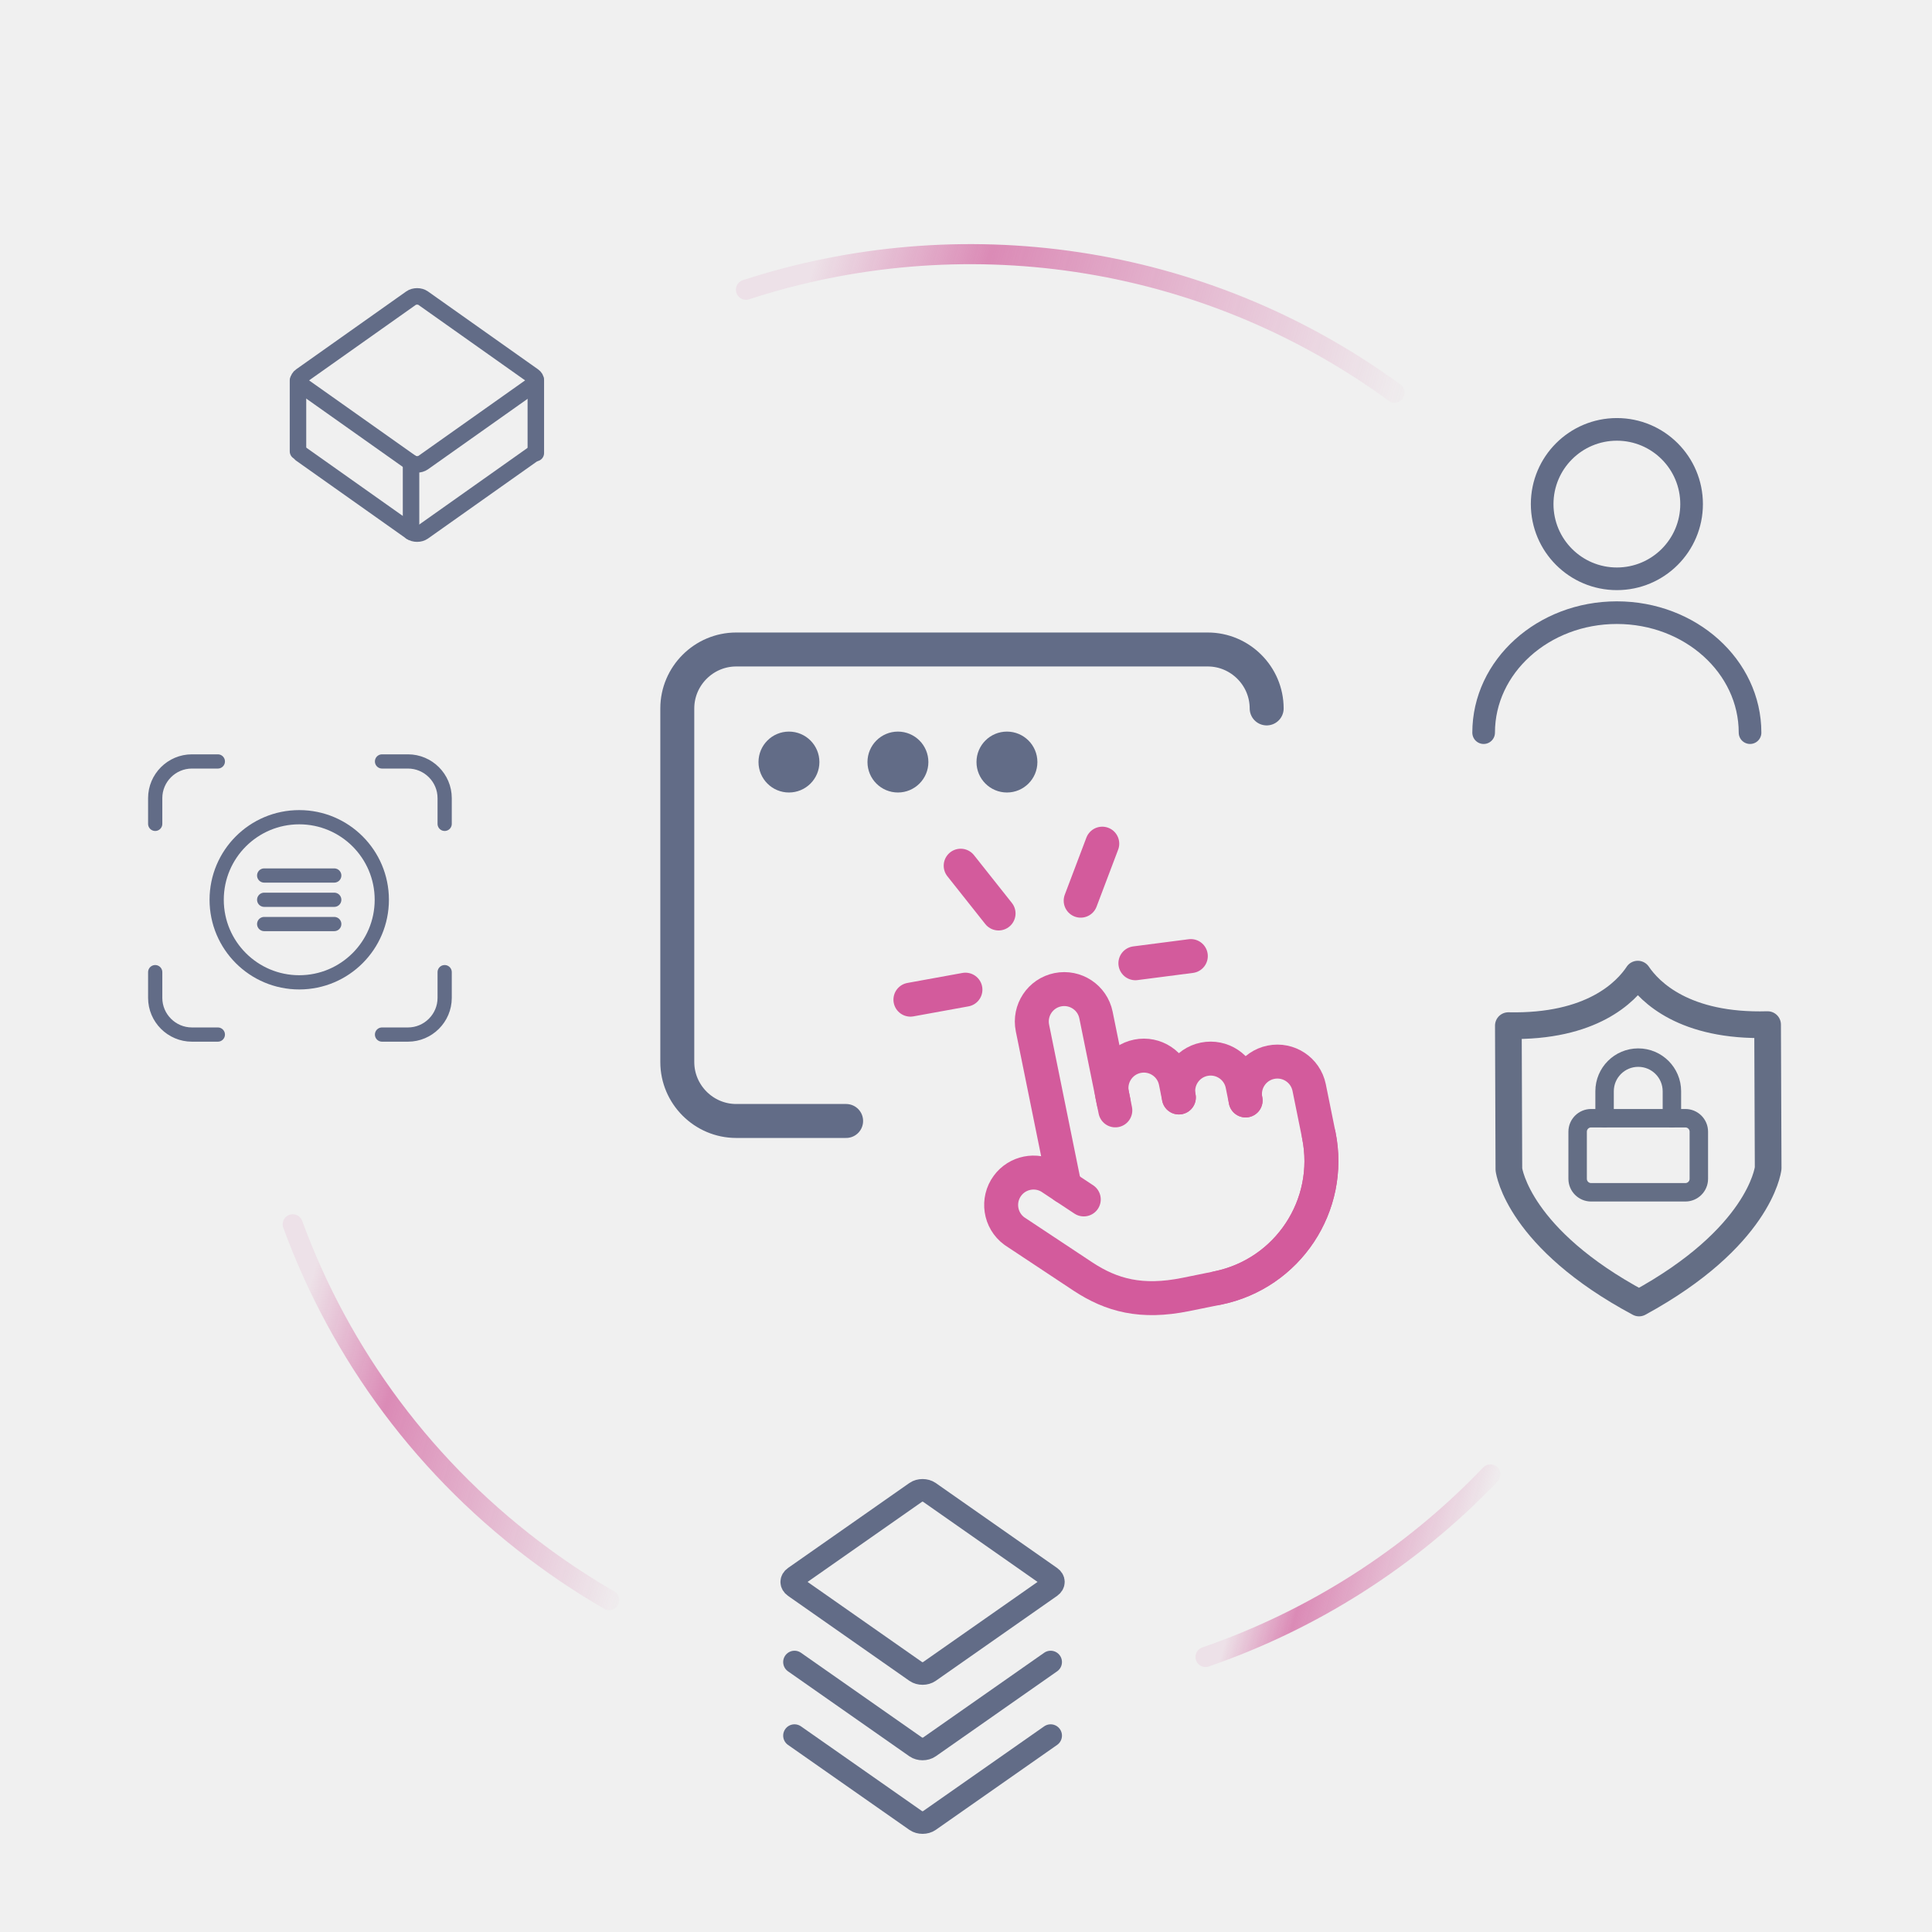
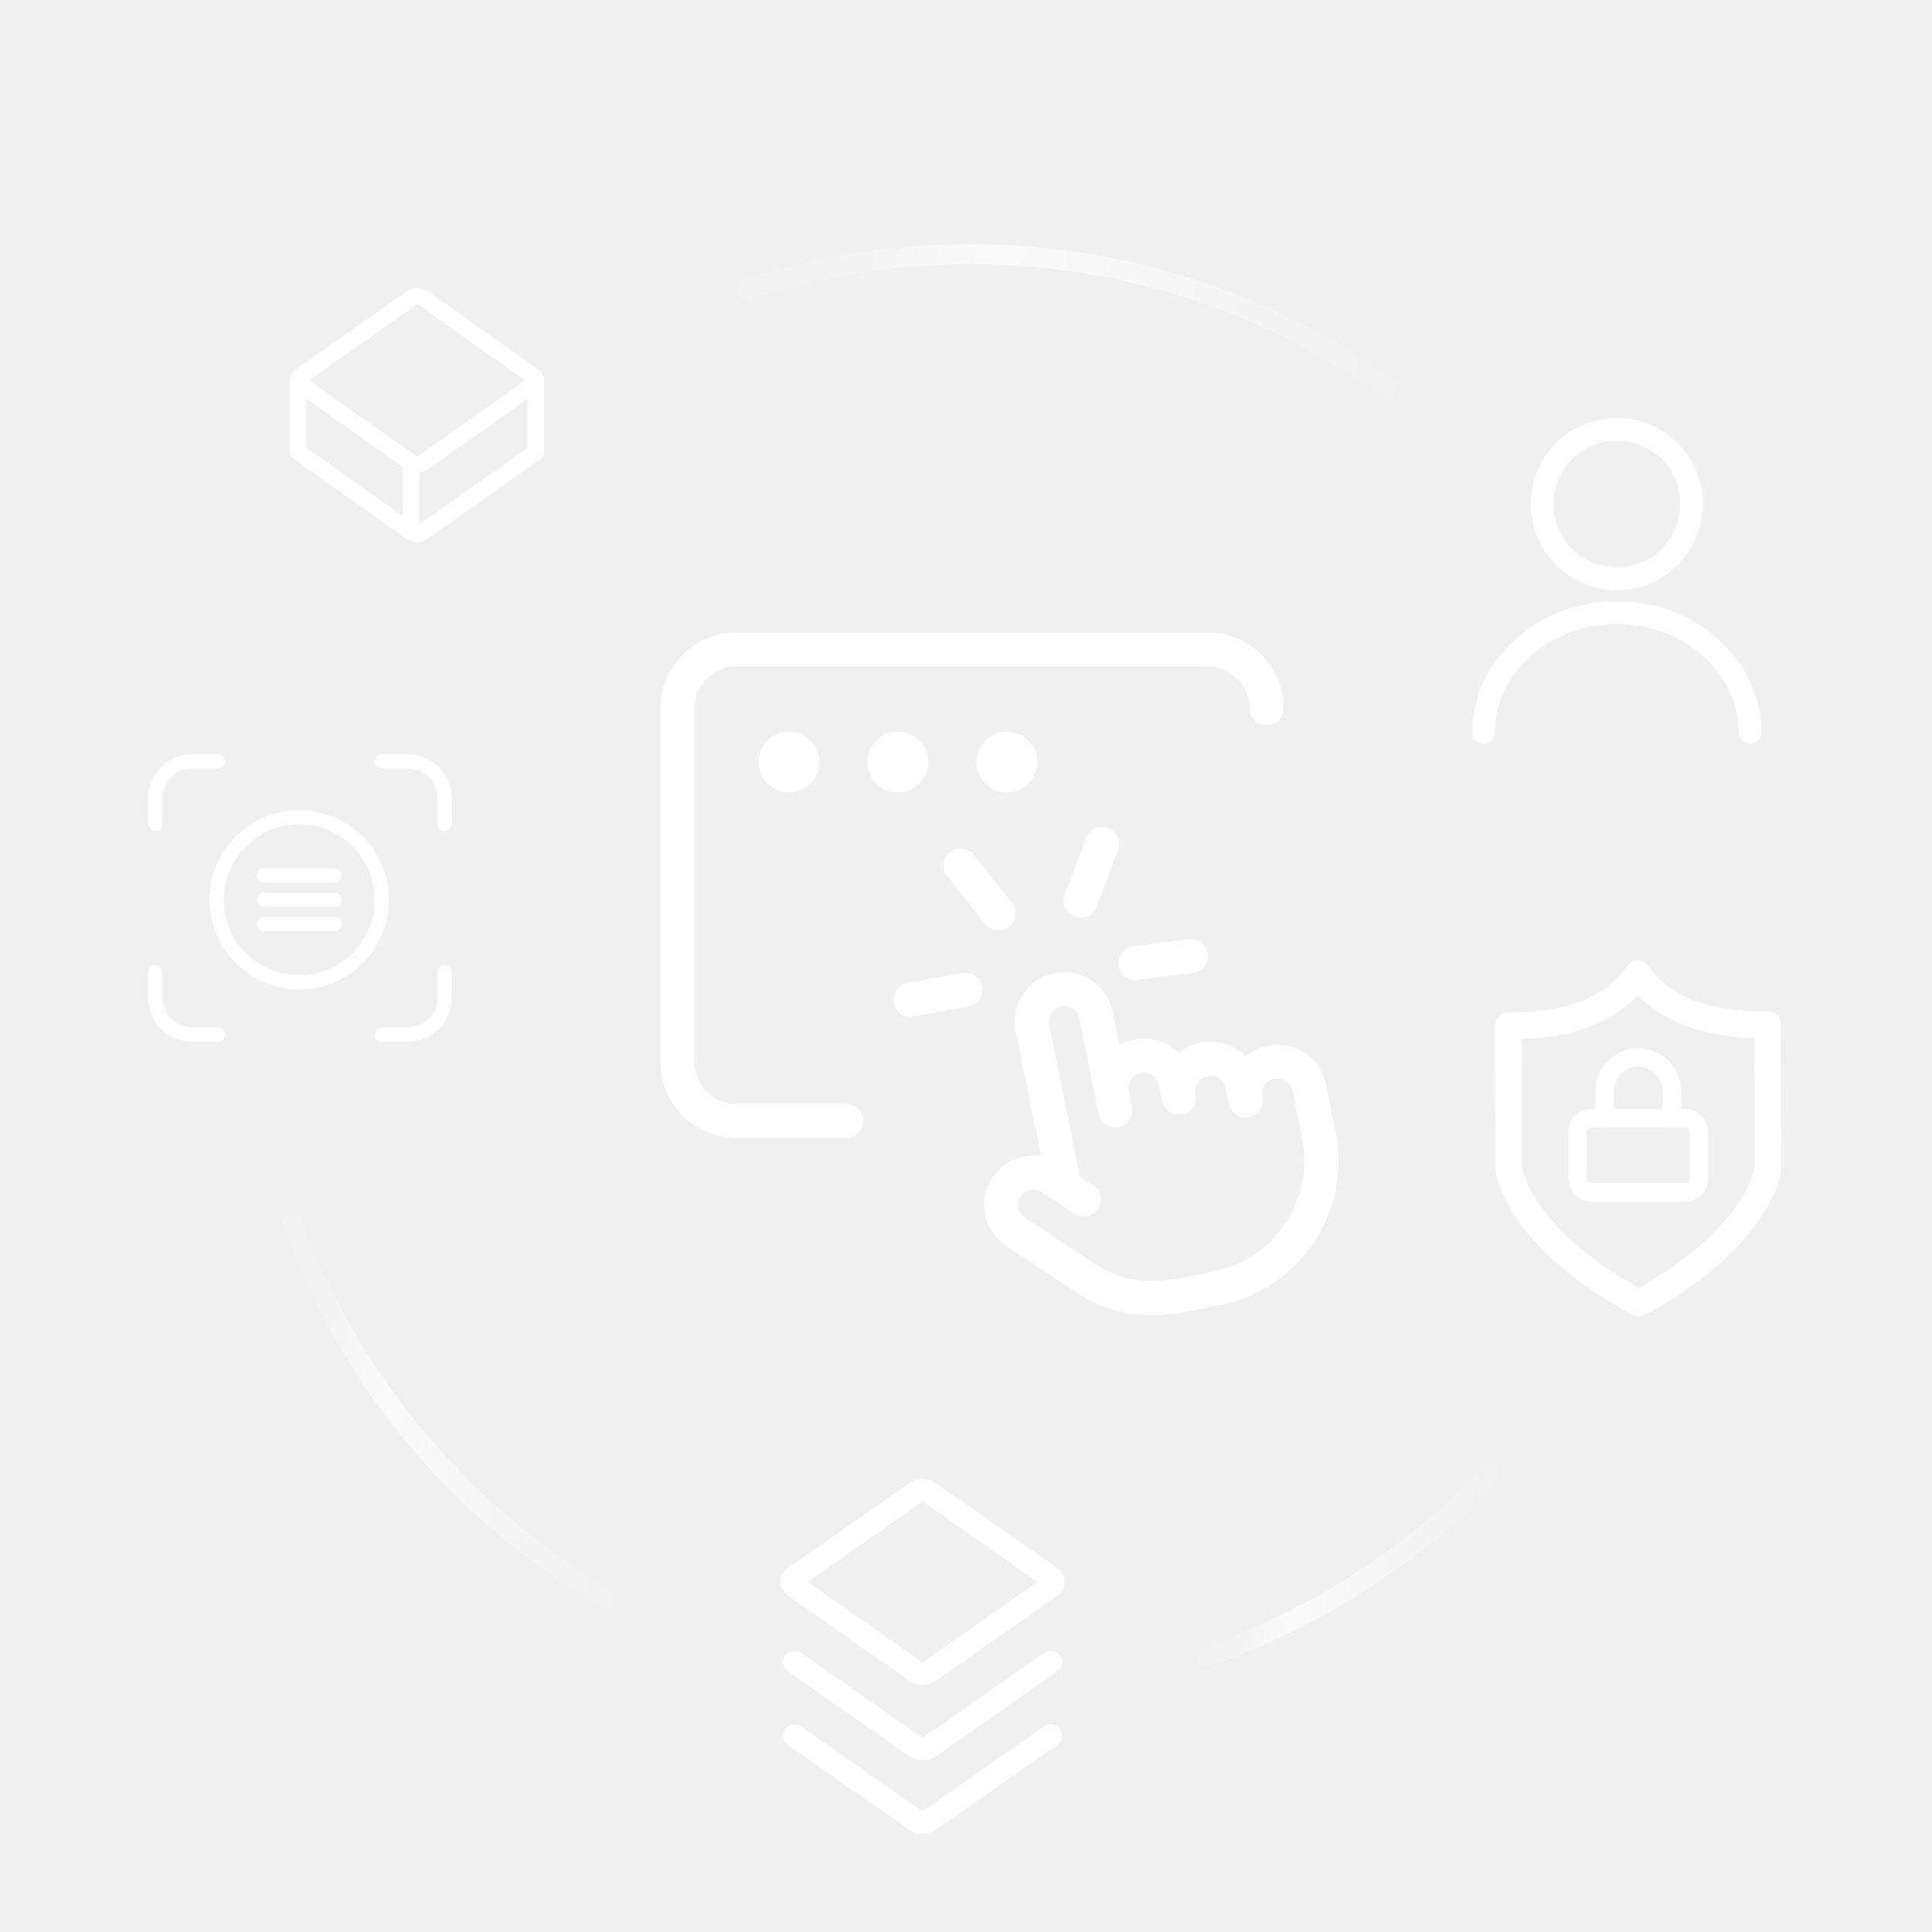
<svg xmlns="http://www.w3.org/2000/svg" xmlns:xlink="http://www.w3.org/1999/xlink" id="Lager_1" viewBox="0 0 512 512">
  <defs>
    <linearGradient id="Namnlös_övertoning_3" x1="-298.25" y1="1329.36" x2="-191.56" y2="1368.19" gradientTransform="translate(-477.29 1608.36) rotate(36.1) scale(1 -1)" gradientUnits="userSpaceOnUse">
-       <stop offset=".1" stop-color="#d15b9b" stop-opacity=".1" />
-       <stop offset=".35" stop-color="#d15b9b" stop-opacity=".68" />
-       <stop offset="1" stop-color="#d15b9b" stop-opacity=".02" />
+       <stop offset=".1" stop-color="#fff" stop-opacity=".1" />
+       <stop offset=".35" stop-color="#fff" stop-opacity=".68" />
+       <stop offset="1" stop-color="#fff" stop-opacity=".02" />
    </linearGradient>
    <linearGradient id="Namnlös_övertoning_3-2" x1="-59.16" y1="1444.94" x2="1.39" y2="1466.98" xlink:href="#Namnlös_övertoning_3" />
    <linearGradient id="Namnlös_övertoning_3-3" x1="-365.17" y1="1649.8" x2="-197.87" y2="1710.69" xlink:href="#Namnlös_övertoning_3" />
  </defs>
  <path d="M161.47,424.05c-5.83-3.37-11.54-7.08-17.1-11.14-31.71-23.12-54.22-54.17-66.79-88.45" fill="none" stroke="url(#Namnlös_övertoning_3)" stroke-linecap="round" stroke-linejoin="round" stroke-width="5.32" />
  <path d="M394.97,390.75c-21.46,22.44-47.46,38.69-75.49,48.36" fill="none" stroke="url(#Namnlös_övertoning_3-2)" stroke-linecap="round" stroke-linejoin="round" stroke-width="5.32" />
  <path d="M197.69,76.78c56.34-18.33,120.37-10.29,171.9,27.28" fill="none" stroke="url(#Namnlös_övertoning_3-3)" stroke-linecap="round" stroke-linejoin="round" stroke-width="5.32" />
-   <rect x="418.09" y="296.34" width="32.12" height="19.63" rx="3.57" ry="3.57" fill="none" stroke="#646e85" stroke-linecap="round" stroke-linejoin="round" stroke-width="4.89" />
-   <path d="M425.23,296.34v-7.14c0-4.93,3.99-8.92,8.92-8.92s8.92,3.99,8.92,8.92v7.14" fill="none" stroke="#646e85" stroke-linecap="round" stroke-linejoin="round" stroke-width="4.89" />
-   <path d="M434.03,258.16c-3.12,4.68-12.13,14.12-34.3,13.64l.14,38.09c.09.7,2.73,18.41,34.49,35.42,31.63-17.25,34.13-34.98,34.22-35.73l-.15-38.05c-22.11.64-31.25-8.72-34.4-13.38Z" fill="none" stroke="#646e85" stroke-linecap="round" stroke-linejoin="round" stroke-width="7.07" />
-   <path d="M141.34,101.94l-29.2,20.66c-.88.62-2.33.62-3.21,0l-29.2-20.66c-.88-.62-.88-1.65,0-2.27l29.2-20.66c.88-.62,2.33-.62,3.21,0l29.2,20.66c.88.62.88,1.65,0,2.27Z" fill="none" stroke="#626c87" stroke-linecap="round" stroke-linejoin="round" stroke-width="4.37" />
-   <path d="M141.34,120.29l-29.2,20.66c-.88.62-2.33.62-3.21,0l-29.2-20.66" fill="none" stroke="#626c87" stroke-linecap="round" stroke-linejoin="round" stroke-width="4.37" />
-   <line x1="142" y1="100.8" x2="142" y2="120.07" fill="none" stroke="#626c87" stroke-linecap="round" stroke-linejoin="round" stroke-width="4.37" />
-   <line x1="78.97" y1="100.8" x2="78.97" y2="119.61" fill="none" stroke="#626c87" stroke-linecap="round" stroke-linejoin="round" stroke-width="4.37" />
-   <line x1="108.93" y1="122.6" x2="108.93" y2="140.95" fill="none" stroke="#626c87" stroke-linecap="round" stroke-linejoin="round" stroke-width="4.37" />
-   <circle cx="428.49" cy="133.59" r="19.8" fill="none" stroke="#626c87" stroke-linecap="round" stroke-linejoin="round" stroke-width="6" />
-   <path d="M393.18,194.16c0-17.56,15.81-31.8,35.3-31.8s35.3,14.24,35.3,31.8" fill="none" stroke="#626c87" stroke-linecap="round" stroke-linejoin="round" stroke-width="6" />
-   <path d="M278.43,420.46l-32.17,22.52c-.97.68-2.56.68-3.54,0l-32.17-22.52c-.97-.68-.97-1.79,0-2.47l32.17-22.52c.97-.68,2.56-.68,3.54,0l32.17,22.52c.97.68.97,1.79,0,2.47Z" fill="none" stroke="#626c87" stroke-linecap="round" stroke-linejoin="round" stroke-width="6" />
-   <path d="M278.43,440.46l-32.17,22.52c-.97.68-2.56.68-3.54,0l-32.17-22.52" fill="none" stroke="#626c87" stroke-linecap="round" stroke-linejoin="round" stroke-width="6" />
-   <path d="M278.43,459.96l-32.17,22.52c-.97.68-2.56.68-3.54,0l-32.17-22.52" fill="none" stroke="#626c87" stroke-linecap="round" stroke-linejoin="round" stroke-width="6" />
-   <path d="M101.24,201.79h6.88c5.34,0,9.72,4.37,9.72,9.72v6.82" fill="none" stroke="#626c87" stroke-linecap="round" stroke-linejoin="round" stroke-width="3.77" />
-   <path d="M57.73,201.79h-6.88c-5.34,0-9.72,4.37-9.72,9.72v6.82" fill="none" stroke="#626c87" stroke-linecap="round" stroke-linejoin="round" stroke-width="3.77" />
-   <path d="M57.73,274.17h-6.88c-5.34,0-9.72-4.37-9.72-9.72v-6.82" fill="none" stroke="#626c87" stroke-linecap="round" stroke-linejoin="round" stroke-width="3.77" />
-   <path d="M101.24,274.17h6.88c5.34,0,9.72-4.37,9.72-9.72v-6.82" fill="none" stroke="#626c87" stroke-linecap="round" stroke-linejoin="round" stroke-width="3.77" />
-   <circle cx="79.3" cy="238.45" r="21.88" fill="none" stroke="#626c87" stroke-linecap="round" stroke-linejoin="round" stroke-width="3.77" />
-   <line x1="70.01" y1="232.02" x2="88.58" y2="232.02" fill="none" stroke="#626c87" stroke-linecap="round" stroke-linejoin="round" stroke-width="3.77" />
-   <line x1="70.01" y1="238.45" x2="88.58" y2="238.45" fill="none" stroke="#626c87" stroke-linecap="round" stroke-linejoin="round" stroke-width="3.77" />
-   <line x1="70.01" y1="244.88" x2="88.58" y2="244.88" fill="none" stroke="#626c87" stroke-linecap="round" stroke-linejoin="round" stroke-width="3.77" />
-   <path d="M224.23,297.07h-29.12c-8.59,0-15.62-7.03-15.62-15.62v-93.71c0-8.59,7.03-15.62,15.62-15.62h124.95c8.59,0,15.62,7.03,15.62,15.62" fill="none" stroke="#626c87" stroke-linecap="round" stroke-linejoin="round" stroke-width="9" />
-   <circle cx="209.08" cy="201.95" r="8.07" fill="#626c87" />
-   <circle cx="237.96" cy="201.95" r="8.07" fill="#626c87" />
-   <circle cx="266.85" cy="201.95" r="8.07" fill="#626c87" />
-   <path d="M315.58,253.37l-14.69,1.9" fill="none" stroke="#d35b9c" stroke-linecap="round" stroke-miterlimit="10" stroke-width="9" />
-   <path d="M264.63,242.08l-10.04-12.66" fill="none" stroke="#d35b9c" stroke-linecap="round" stroke-miterlimit="10" stroke-width="9" />
-   <path d="M255.85,262.27l-14.58,2.65" fill="none" stroke="#d35b9c" stroke-linecap="round" stroke-miterlimit="10" stroke-width="9" />
-   <path d="M292.11,223.58l-5.72,15.11" fill="none" stroke="#d35b9c" stroke-linecap="round" stroke-miterlimit="10" stroke-width="9" />
-   <path d="M349.5,300.84c3.77,18.6-8.24,36.73-26.84,40.5" fill="none" stroke="#d35b9c" stroke-linecap="round" stroke-miterlimit="10" stroke-width="9" />
-   <path d="M330.1,291.63l-.85-4.21c-.94-4.65-5.48-7.65-10.13-6.71s-7.65,5.48-6.71,10.13" fill="none" stroke="#d35b9c" stroke-linecap="round" stroke-miterlimit="10" stroke-width="9" />
-   <path d="M312.41,290.84l-.85-4.21c-.94-4.65-5.48-7.65-10.13-6.71s-7.65,5.48-6.71,10.13l.85,4.21" fill="none" stroke="#d35b9c" stroke-linecap="round" stroke-miterlimit="10" stroke-width="9" />
-   <path d="M295.15,292.15l-4.7-23.15c-.94-4.65-5.48-7.65-10.13-6.71-4.65.94-7.65,5.48-6.71,10.13l8.54,42.09" fill="none" stroke="#d35b9c" stroke-linecap="round" stroke-miterlimit="10" stroke-width="9" />
-   <path d="M330.1,291.63c-.94-4.65,2.06-9.18,6.71-10.13,4.65-.94,9.18,2.06,10.13,6.71l2.56,12.63c3.77,18.6-8.24,36.73-26.84,40.5l-8.42,1.71c-11.78,2.39-19.67.22-27.21-4.73l-18.23-12.08c-3.82-2.82-4.62-8.2-1.81-12.01,2.62-3.55,7.51-4.54,11.31-2.27l8.91,5.9" fill="none" stroke="#d35b9c" stroke-linecap="round" stroke-miterlimit="10" stroke-width="9" />
+   <rect x="418.09" y="296.34" width="32.12" height="19.63" rx="3.57" ry="3.57" fill="none" stroke="#fff" stroke-linecap="round" stroke-linejoin="round" stroke-width="4.89" />
+   <path d="M425.23,296.34v-7.14c0-4.93,3.99-8.92,8.92-8.92s8.92,3.99,8.92,8.92v7.14" fill="none" stroke="#fff" stroke-linecap="round" stroke-linejoin="round" stroke-width="4.89" />
+   <path d="M434.03,258.16c-3.12,4.68-12.13,14.12-34.3,13.64l.14,38.09c.09.7,2.73,18.41,34.49,35.42,31.63-17.25,34.13-34.98,34.22-35.73l-.15-38.05c-22.11.64-31.25-8.72-34.4-13.38Z" fill="none" stroke="#fff" stroke-linecap="round" stroke-linejoin="round" stroke-width="7.07" />
+   <path d="M141.34,101.94l-29.2,20.66c-.88.62-2.33.62-3.21,0l-29.2-20.66c-.88-.62-.88-1.65,0-2.27l29.2-20.66c.88-.62,2.33-.62,3.21,0l29.2,20.66c.88.62.88,1.65,0,2.27Z" fill="none" stroke="#fff" stroke-linecap="round" stroke-linejoin="round" stroke-width="4.37" />
+   <path d="M141.34,120.29l-29.2,20.66c-.88.62-2.33.62-3.21,0l-29.2-20.66" fill="none" stroke="#fff" stroke-linecap="round" stroke-linejoin="round" stroke-width="4.37" />
+   <line x1="142" y1="100.8" x2="142" y2="120.07" fill="none" stroke="#fff" stroke-linecap="round" stroke-linejoin="round" stroke-width="4.37" />
+   <line x1="78.97" y1="100.8" x2="78.97" y2="119.61" fill="none" stroke="#fff" stroke-linecap="round" stroke-linejoin="round" stroke-width="4.37" />
+   <line x1="108.93" y1="122.6" x2="108.93" y2="140.95" fill="none" stroke="#fff" stroke-linecap="round" stroke-linejoin="round" stroke-width="4.37" />
+   <circle cx="428.49" cy="133.59" r="19.8" fill="none" stroke="#fff" stroke-linecap="round" stroke-linejoin="round" stroke-width="6" />
+   <path d="M393.18,194.16c0-17.56,15.81-31.8,35.3-31.8s35.3,14.24,35.3,31.8" fill="none" stroke="#fff" stroke-linecap="round" stroke-linejoin="round" stroke-width="6" />
+   <path d="M278.43,420.46l-32.17,22.52c-.97.68-2.56.68-3.54,0l-32.17-22.52c-.97-.68-.97-1.79,0-2.47l32.17-22.52c.97-.68,2.56-.68,3.54,0l32.17,22.52c.97.68.97,1.79,0,2.47Z" fill="none" stroke="#fff" stroke-linecap="round" stroke-linejoin="round" stroke-width="6" />
+   <path d="M278.43,440.46l-32.17,22.52c-.97.68-2.56.68-3.54,0l-32.17-22.52" fill="none" stroke="#fff" stroke-linecap="round" stroke-linejoin="round" stroke-width="6" />
+   <path d="M278.43,459.96l-32.17,22.52c-.97.68-2.56.68-3.54,0l-32.17-22.52" fill="none" stroke="#fff" stroke-linecap="round" stroke-linejoin="round" stroke-width="6" />
+   <path d="M101.24,201.79h6.88c5.34,0,9.72,4.37,9.72,9.72v6.82" fill="none" stroke="#fff" stroke-linecap="round" stroke-linejoin="round" stroke-width="3.77" />
+   <path d="M57.73,201.79h-6.88c-5.34,0-9.72,4.37-9.72,9.72v6.82" fill="none" stroke="#fff" stroke-linecap="round" stroke-linejoin="round" stroke-width="3.77" />
+   <path d="M57.73,274.17h-6.88c-5.34,0-9.72-4.37-9.72-9.72v-6.82" fill="none" stroke="#fff" stroke-linecap="round" stroke-linejoin="round" stroke-width="3.77" />
+   <path d="M101.24,274.17h6.88c5.34,0,9.72-4.37,9.72-9.72v-6.82" fill="none" stroke="#fff" stroke-linecap="round" stroke-linejoin="round" stroke-width="3.77" />
+   <circle cx="79.3" cy="238.45" r="21.88" fill="none" stroke="#fff" stroke-linecap="round" stroke-linejoin="round" stroke-width="3.77" />
+   <line x1="70.01" y1="232.02" x2="88.58" y2="232.02" fill="none" stroke="#fff" stroke-linecap="round" stroke-linejoin="round" stroke-width="3.77" />
+   <line x1="70.01" y1="238.45" x2="88.58" y2="238.45" fill="none" stroke="#fff" stroke-linecap="round" stroke-linejoin="round" stroke-width="3.77" />
+   <line x1="70.01" y1="244.88" x2="88.58" y2="244.88" fill="none" stroke="#fff" stroke-linecap="round" stroke-linejoin="round" stroke-width="3.77" />
+   <path d="M224.23,297.07h-29.12c-8.59,0-15.62-7.03-15.62-15.62v-93.71c0-8.59,7.03-15.62,15.62-15.62h124.95c8.59,0,15.62,7.03,15.62,15.62" fill="none" stroke="#fff" stroke-linecap="round" stroke-linejoin="round" stroke-width="9" />
+   <circle cx="209.08" cy="201.95" r="8.07" fill="#fff" />
+   <circle cx="237.96" cy="201.95" r="8.07" fill="#fff" />
+   <circle cx="266.85" cy="201.95" r="8.07" fill="#fff" />
+   <path d="M315.58,253.37l-14.69,1.9" fill="none" stroke="#fff" stroke-linecap="round" stroke-miterlimit="10" stroke-width="9" />
+   <path d="M264.63,242.08l-10.04-12.66" fill="none" stroke="#fff" stroke-linecap="round" stroke-miterlimit="10" stroke-width="9" />
+   <path d="M255.85,262.27l-14.58,2.65" fill="none" stroke="#fff" stroke-linecap="round" stroke-miterlimit="10" stroke-width="9" />
+   <path d="M292.11,223.58l-5.72,15.11" fill="none" stroke="#fff" stroke-linecap="round" stroke-miterlimit="10" stroke-width="9" />
+   <path d="M349.5,300.84c3.77,18.6-8.24,36.73-26.84,40.5" fill="none" stroke="#fff" stroke-linecap="round" stroke-miterlimit="10" stroke-width="9" />
+   <path d="M330.1,291.63l-.85-4.21c-.94-4.65-5.48-7.65-10.13-6.71s-7.65,5.48-6.71,10.13" fill="none" stroke="#fff" stroke-linecap="round" stroke-miterlimit="10" stroke-width="9" />
+   <path d="M312.41,290.84l-.85-4.21c-.94-4.65-5.48-7.65-10.13-6.71s-7.65,5.48-6.71,10.13l.85,4.21" fill="none" stroke="#fff" stroke-linecap="round" stroke-miterlimit="10" stroke-width="9" />
+   <path d="M295.15,292.15l-4.7-23.15c-.94-4.65-5.48-7.65-10.13-6.71-4.65.94-7.65,5.48-6.71,10.13l8.54,42.09" fill="none" stroke="#fff" stroke-linecap="round" stroke-miterlimit="10" stroke-width="9" />
+   <path d="M330.1,291.63c-.94-4.65,2.06-9.18,6.71-10.13,4.65-.94,9.18,2.06,10.13,6.71l2.56,12.63c3.77,18.6-8.24,36.73-26.84,40.5l-8.42,1.71c-11.78,2.39-19.67.22-27.21-4.73l-18.23-12.08c-3.82-2.82-4.62-8.2-1.81-12.01,2.62-3.55,7.51-4.54,11.31-2.27l8.91,5.9" fill="none" stroke="#fff" stroke-linecap="round" stroke-miterlimit="10" stroke-width="9" />
</svg>
